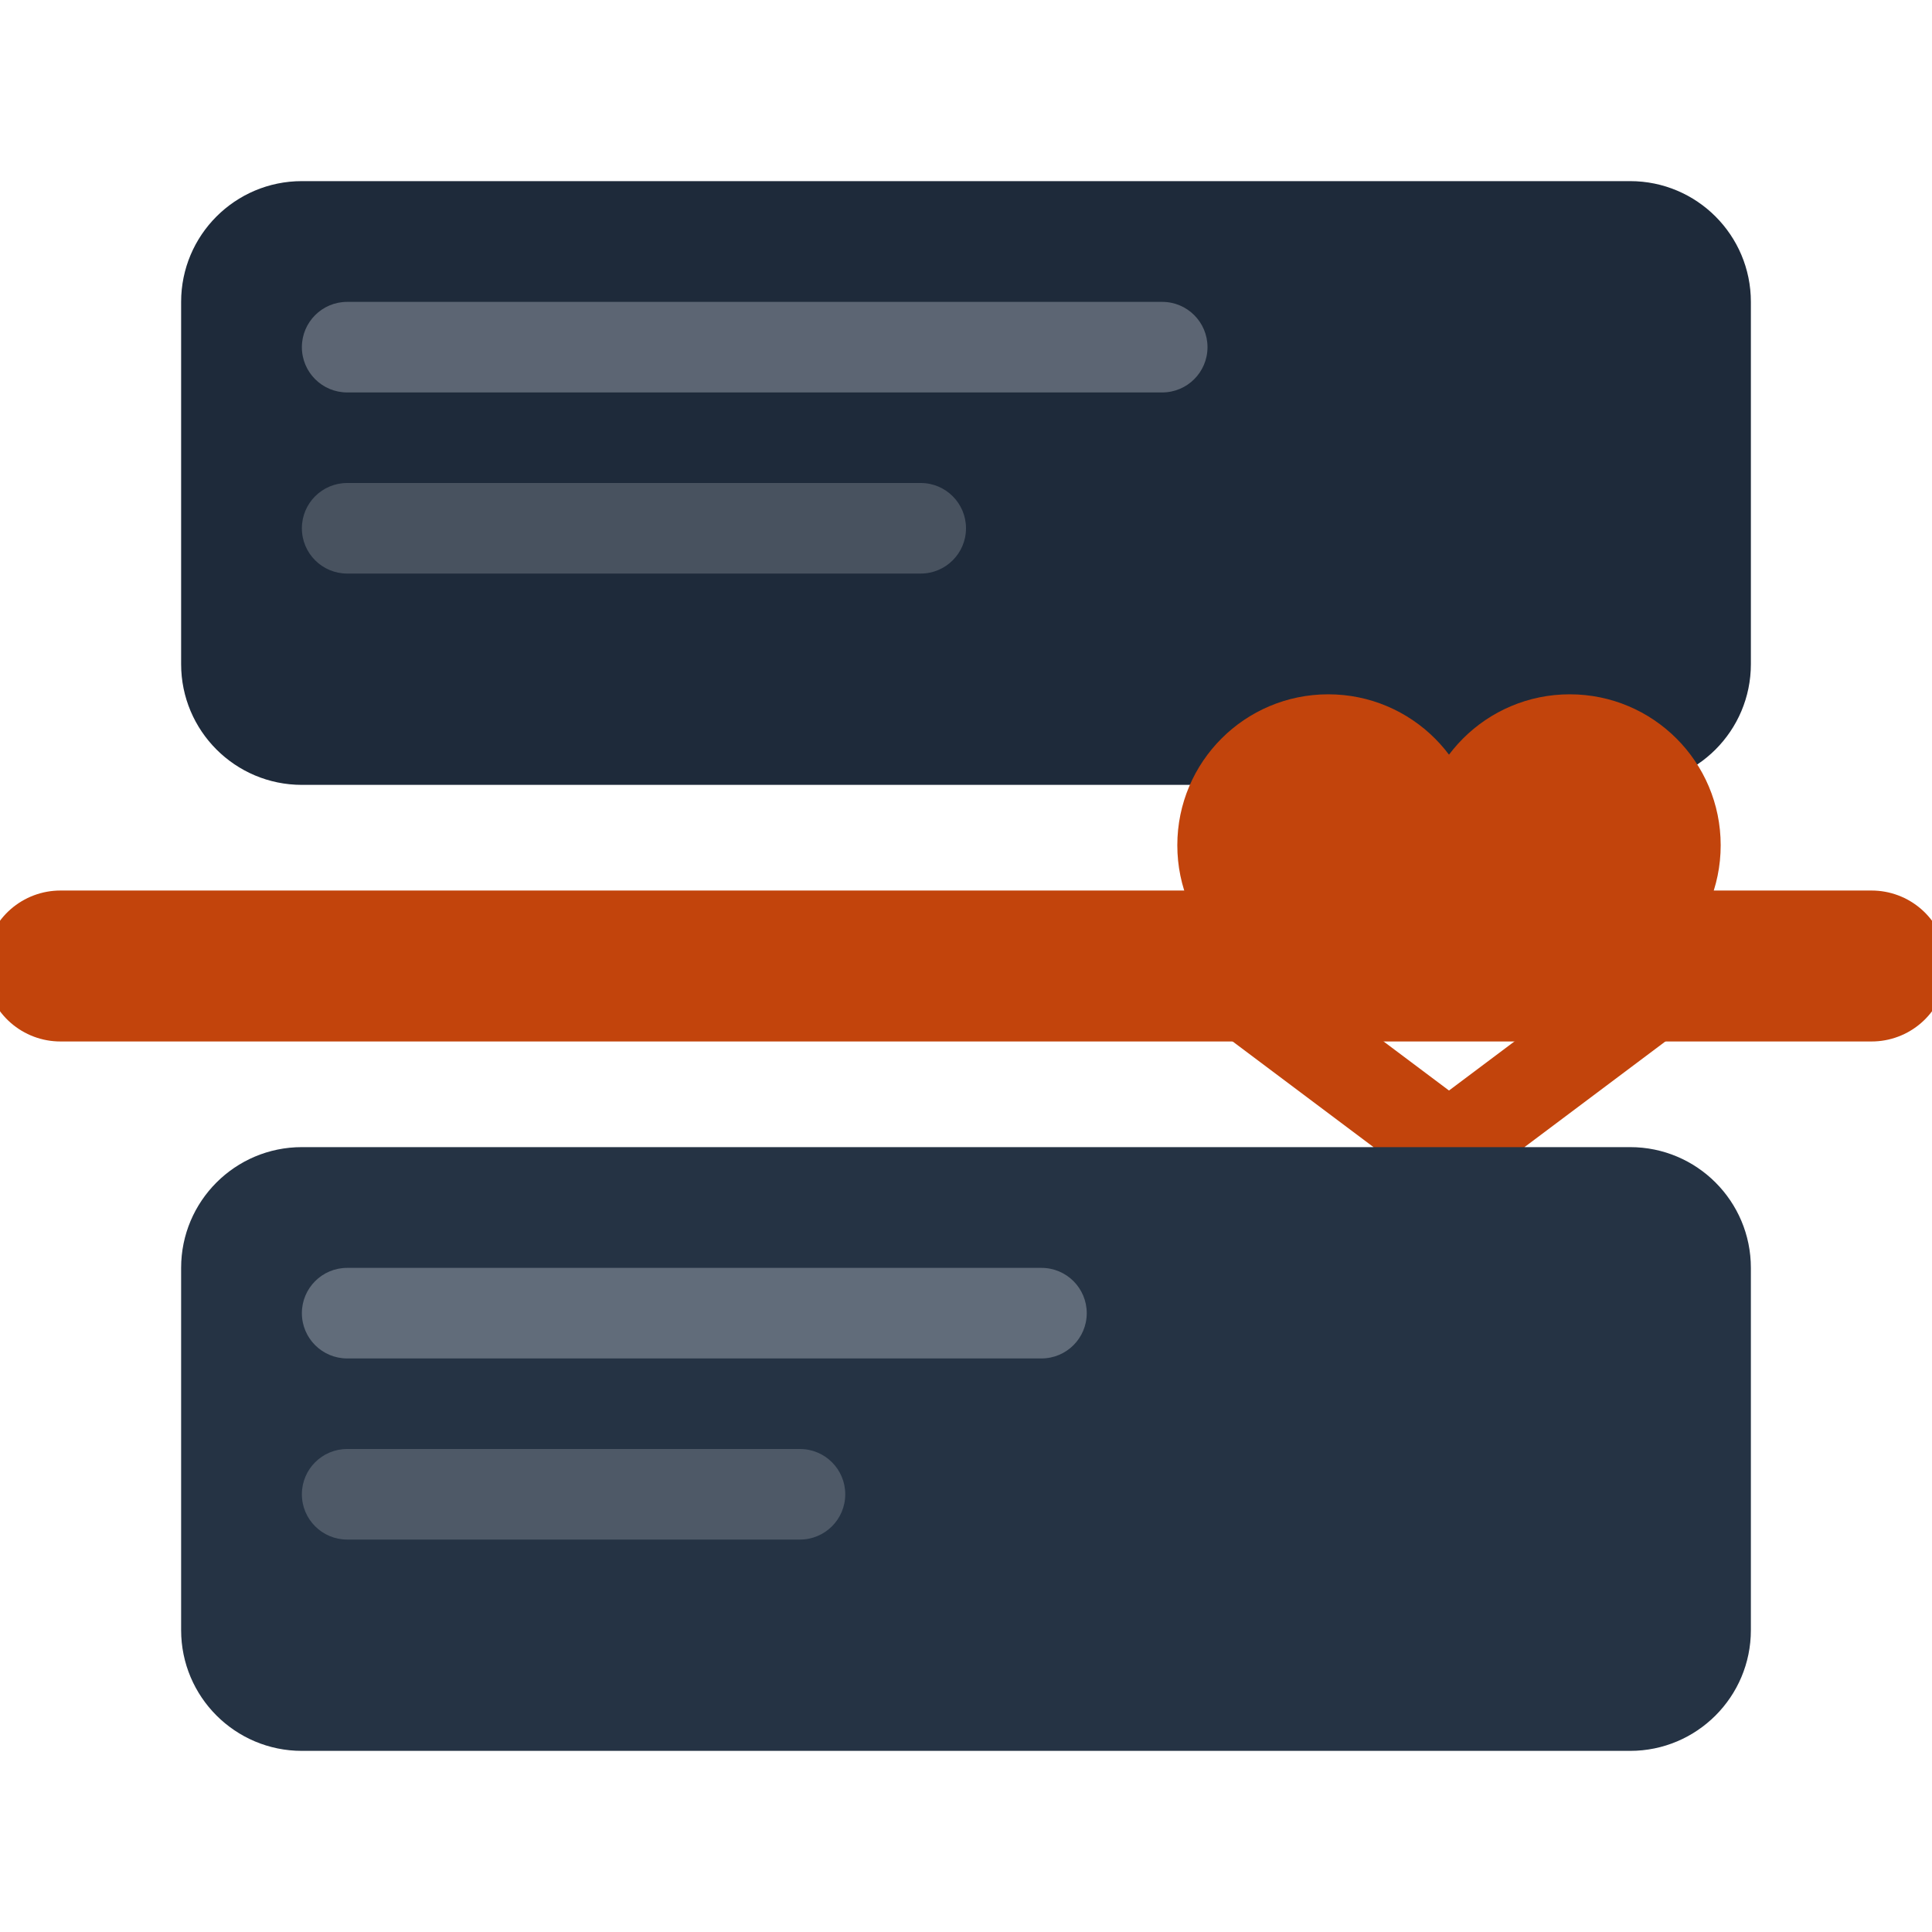
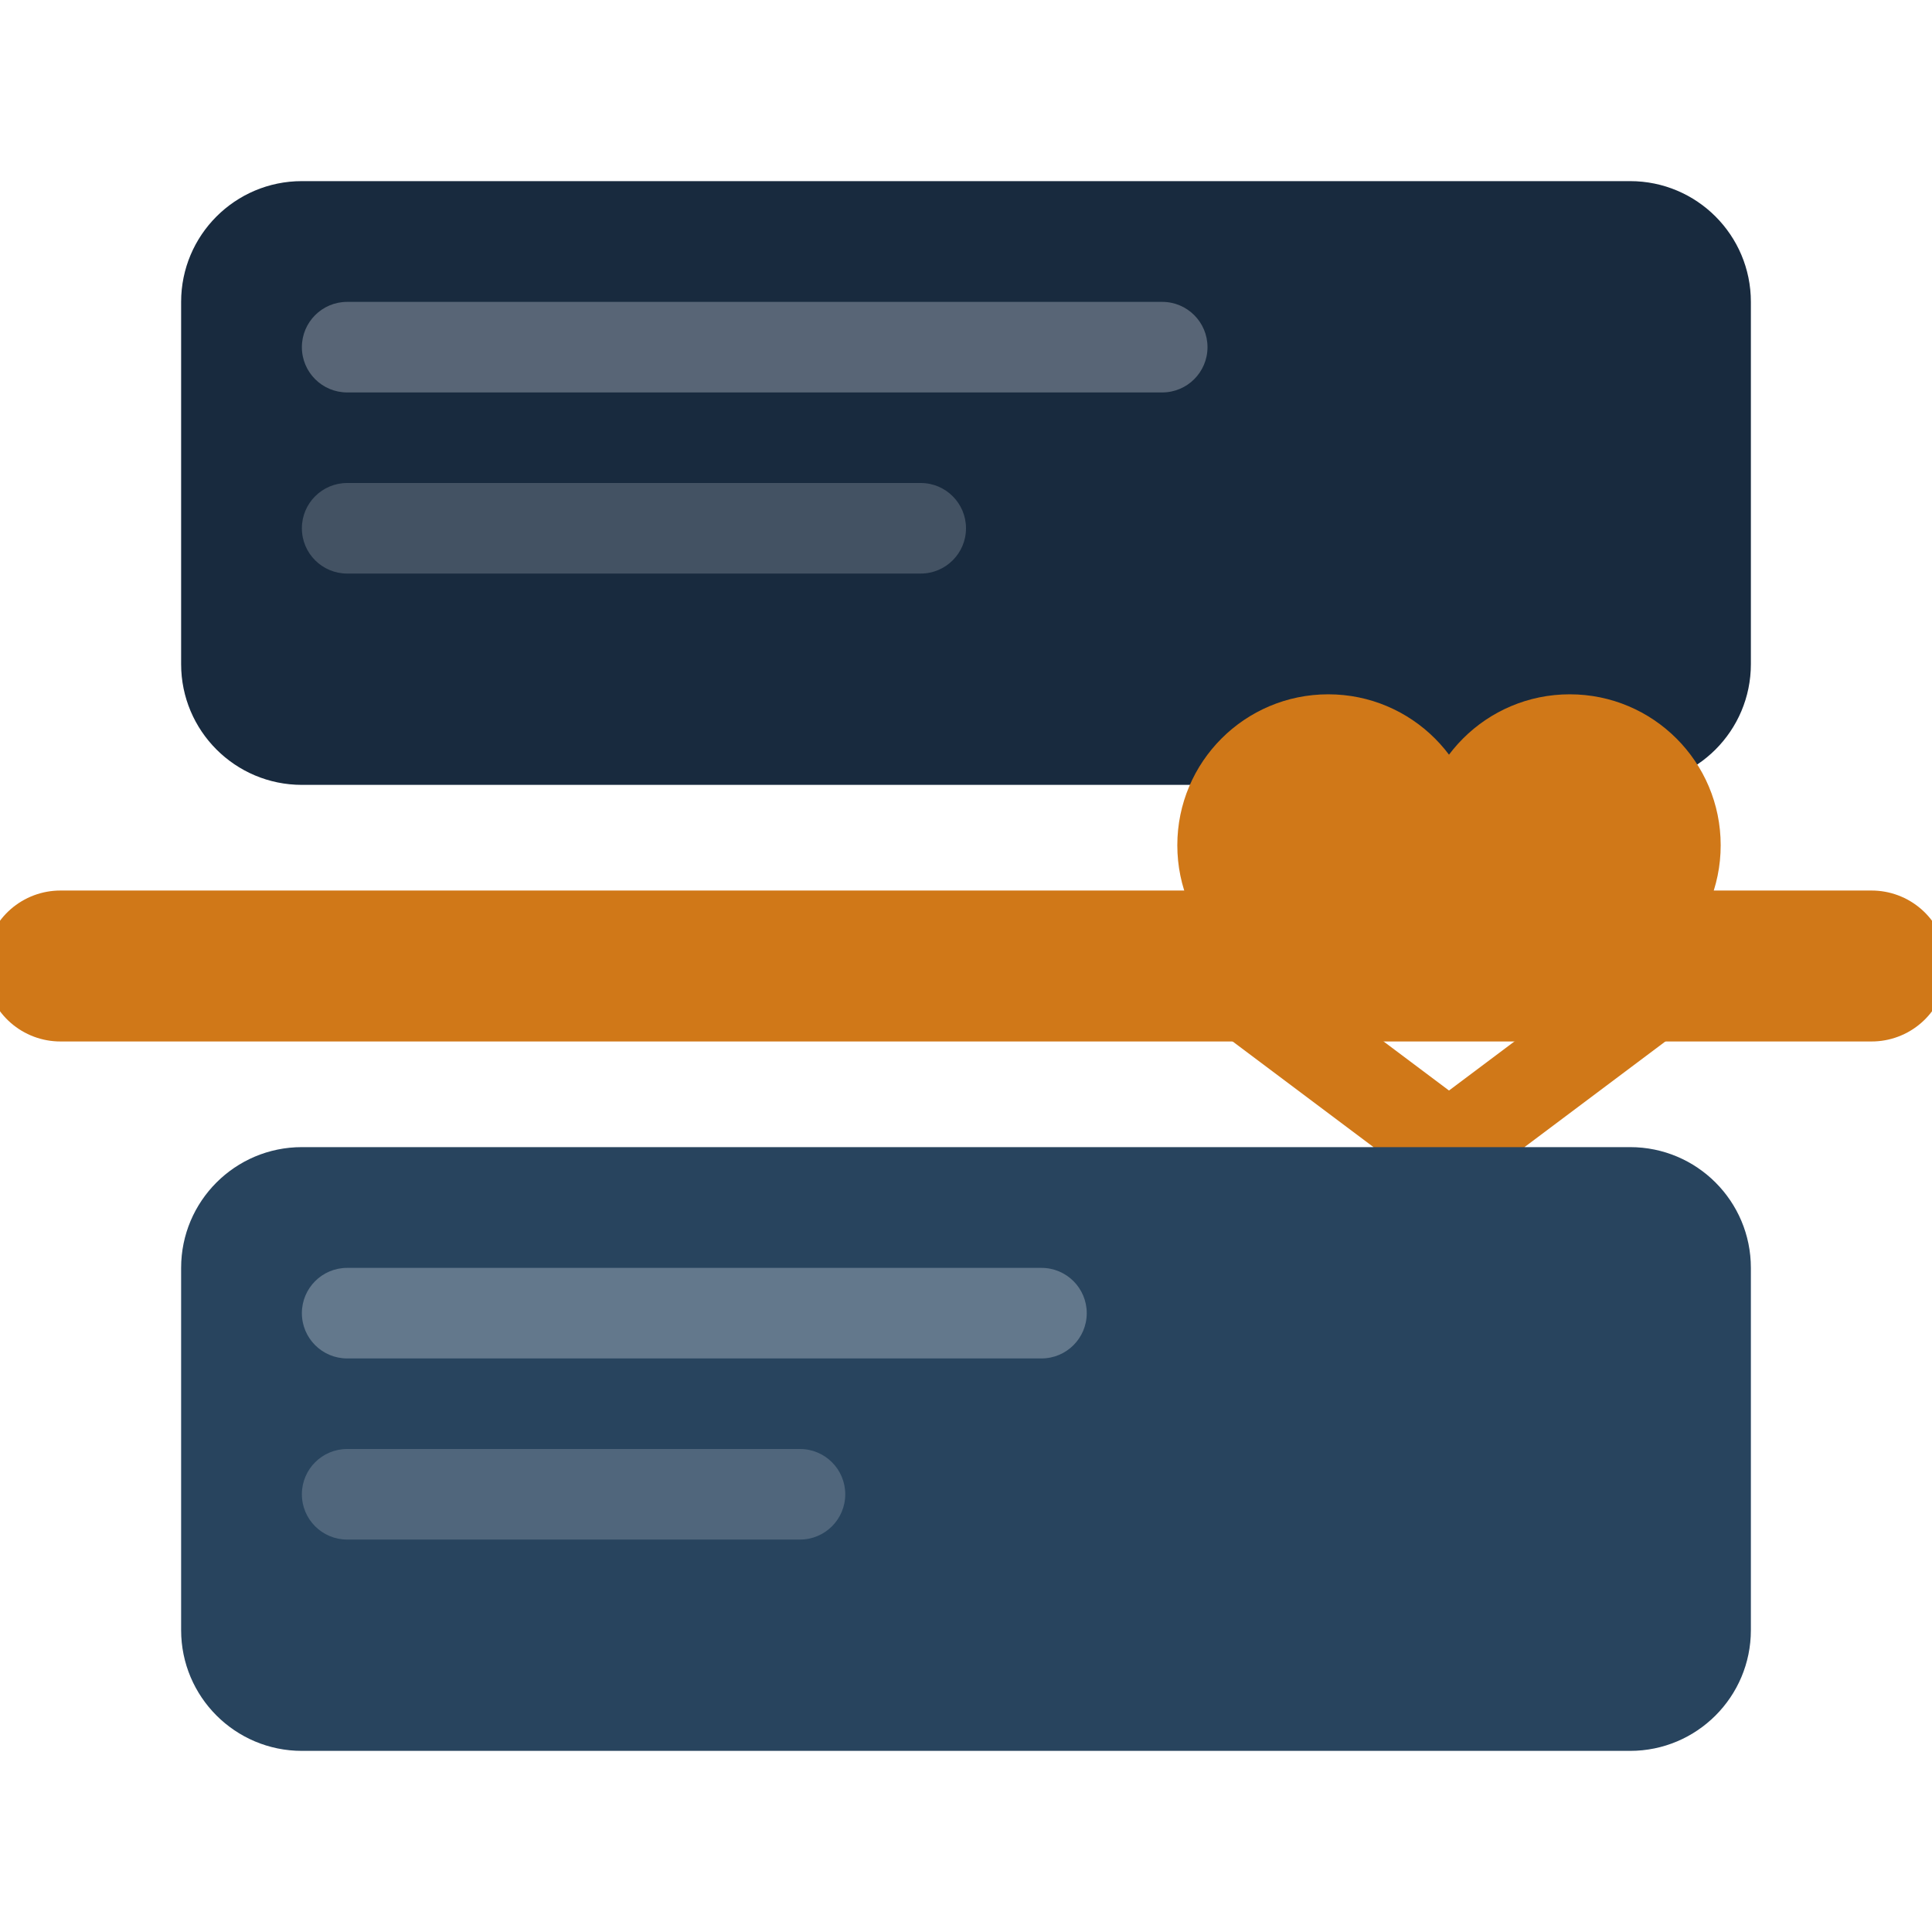
<svg xmlns="http://www.w3.org/2000/svg" viewBox="0 0 64 64">
-   <rect x="6" y="6" width="52" height="20" rx="4" fill="#1E2A3A" />
+   <rect x="6" y="6" width="52" height="20" rx="4" fill="#182A3E" />
  <rect x="10" y="10" width="30" height="3" rx="1.5" fill="#EEF2F7" opacity="0.3" />
  <rect x="10" y="16" width="22" height="3" rx="1.5" fill="#EEF2F7" opacity="0.2" />
-   <line x1="2" y1="32" x2="62" y2="32" stroke="#C2440C" stroke-width="5" stroke-linecap="round" />
-   <circle cx="44" cy="28" r="5" fill="#C2440C" />
-   <circle cx="52" cy="28" r="5" fill="#C2440C" />
-   <line x1="40" y1="32" x2="56" y2="44" stroke="#C2440C" stroke-width="3" stroke-linecap="round" />
-   <line x1="56" y1="32" x2="40" y2="44" stroke="#C2440C" stroke-width="3" stroke-linecap="round" />
-   <rect x="6" y="38" width="52" height="20" rx="4" fill="#253344" />
+   <line x1="2" y1="32" x2="62" y2="32" stroke="#D07818" stroke-width="5" stroke-linecap="round" />
+   <circle cx="44" cy="28" r="5" fill="#D07818" />
+   <circle cx="52" cy="28" r="5" fill="#D07818" />
+   <line x1="40" y1="32" x2="56" y2="44" stroke="#D07818" stroke-width="3" stroke-linecap="round" />
+   <line x1="56" y1="32" x2="40" y2="44" stroke="#D07818" stroke-width="3" stroke-linecap="round" />
+   <rect x="6" y="38" width="52" height="20" rx="4" fill="#28445E" />
  <rect x="10" y="42" width="26" height="3" rx="1.5" fill="#EEF2F7" opacity="0.3" />
  <rect x="10" y="48" width="18" height="3" rx="1.5" fill="#EEF2F7" opacity="0.2" />
</svg>
